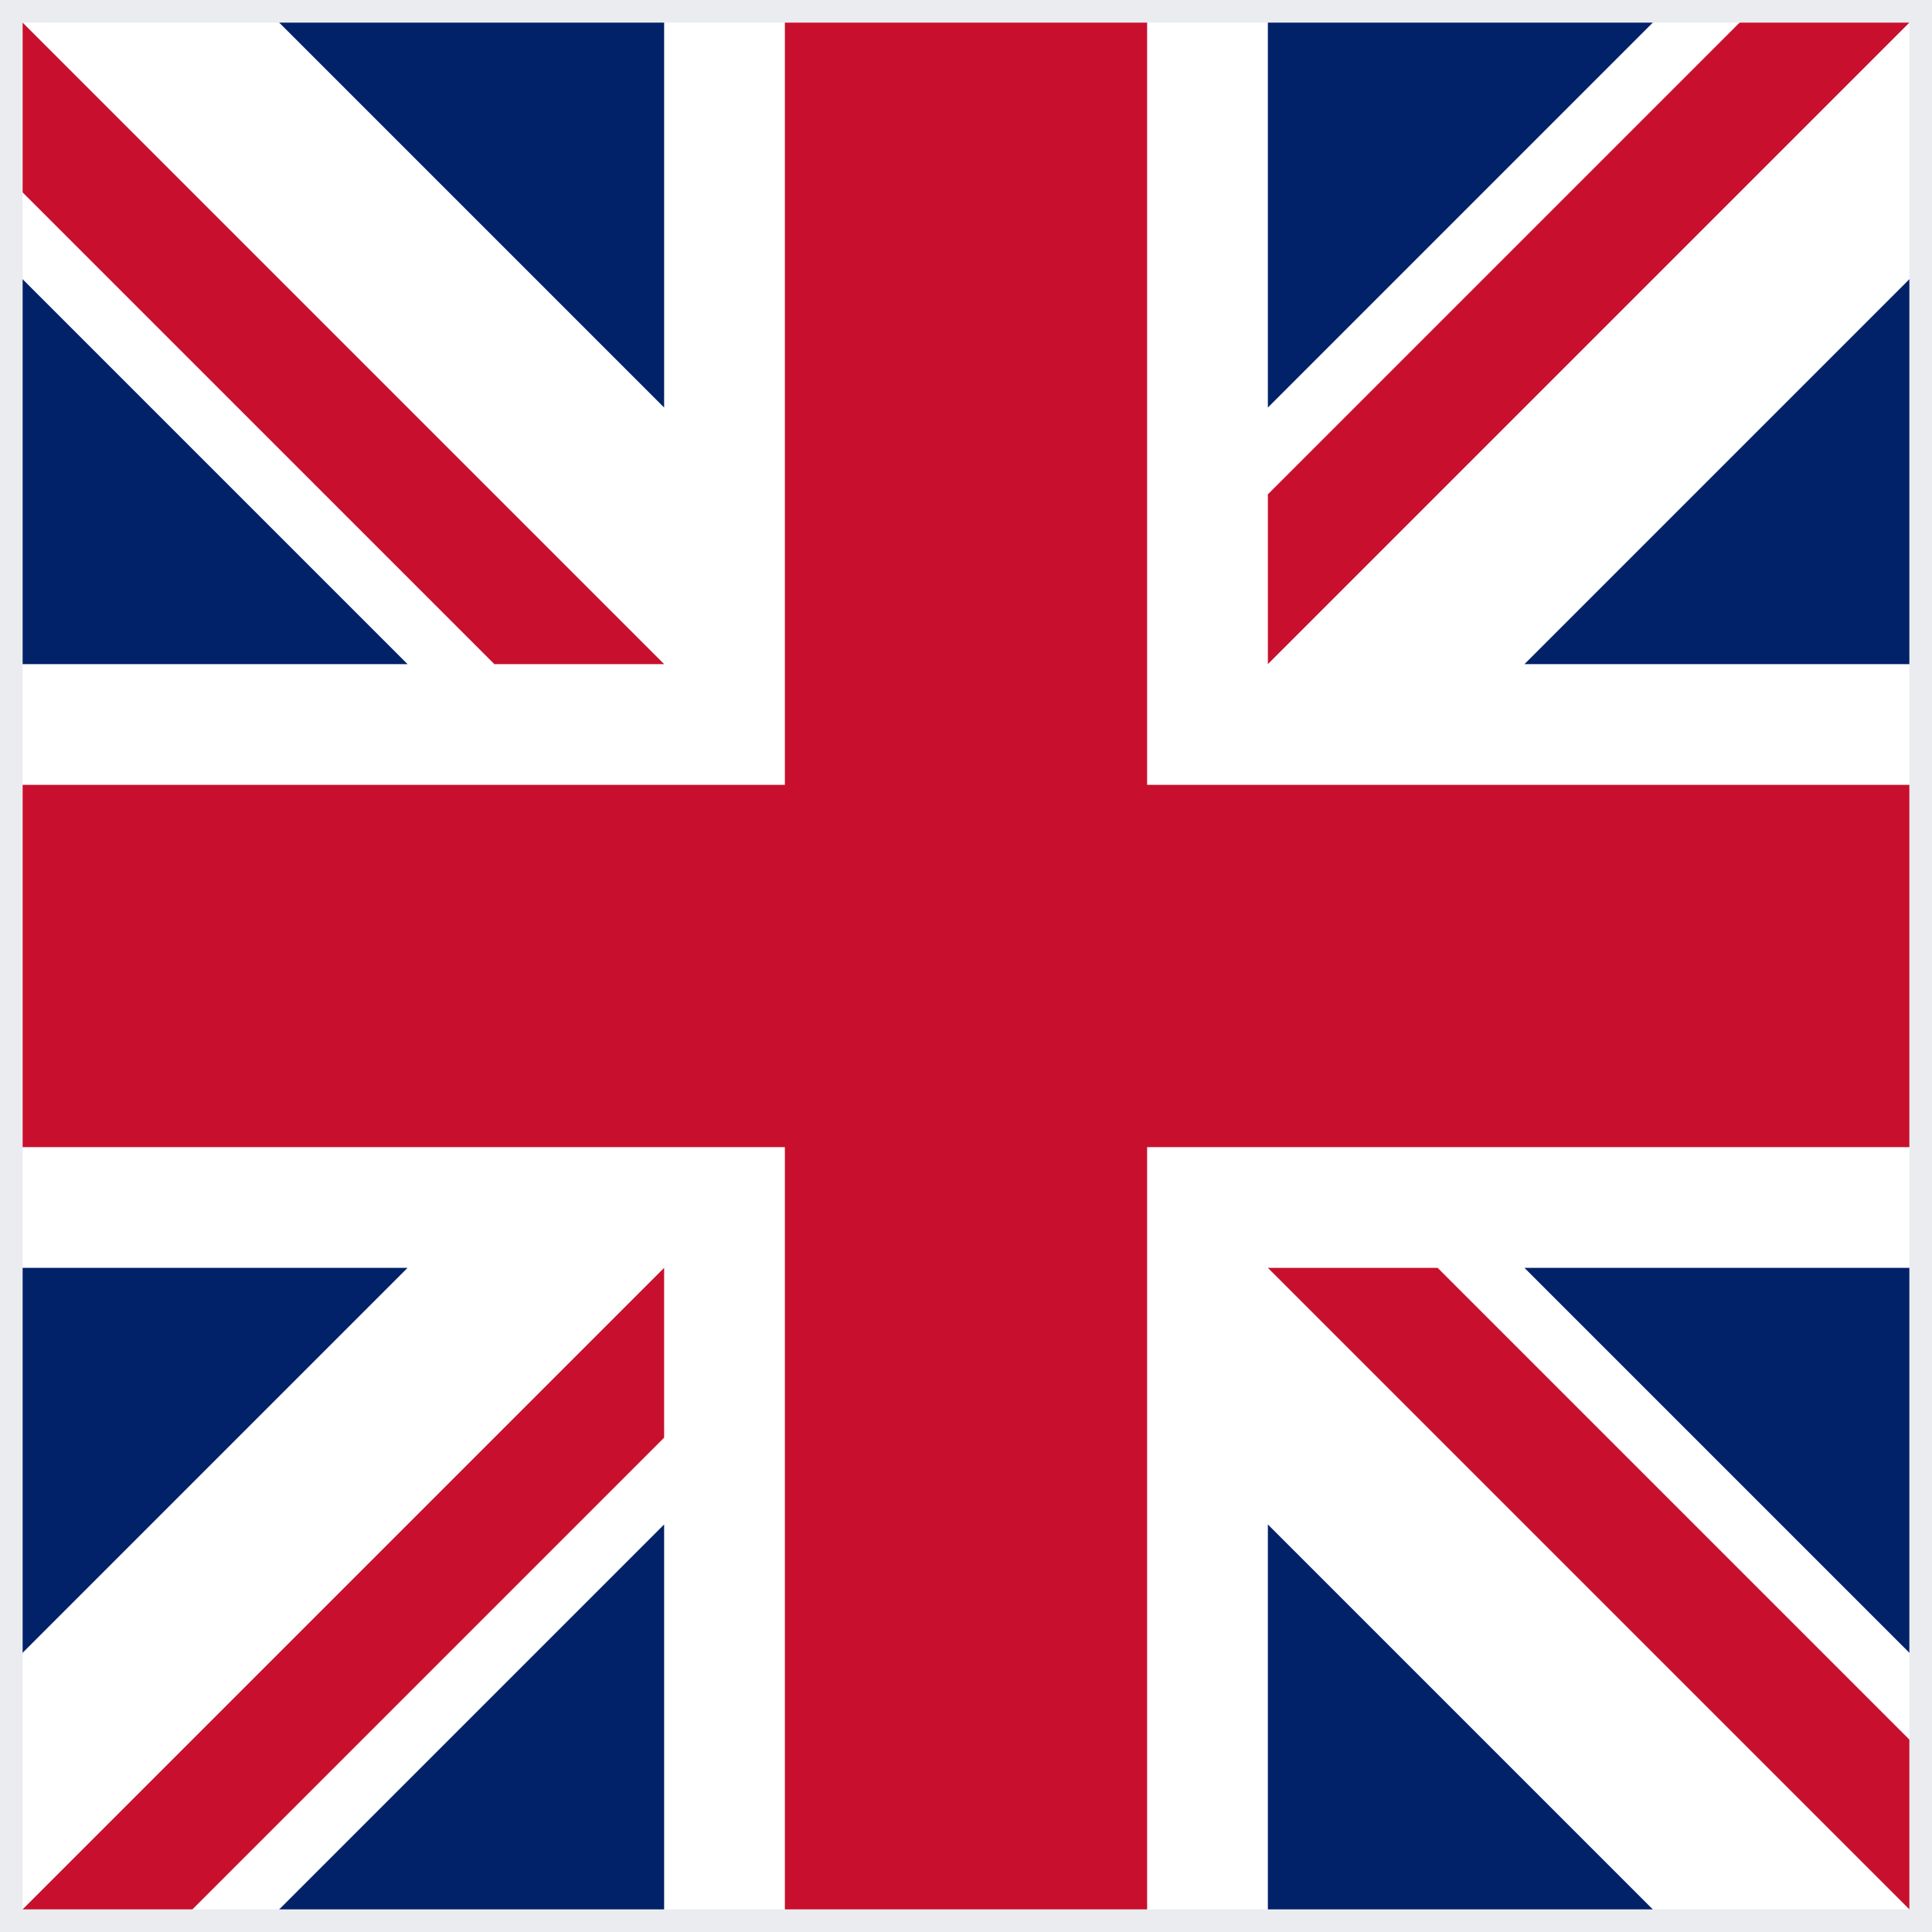
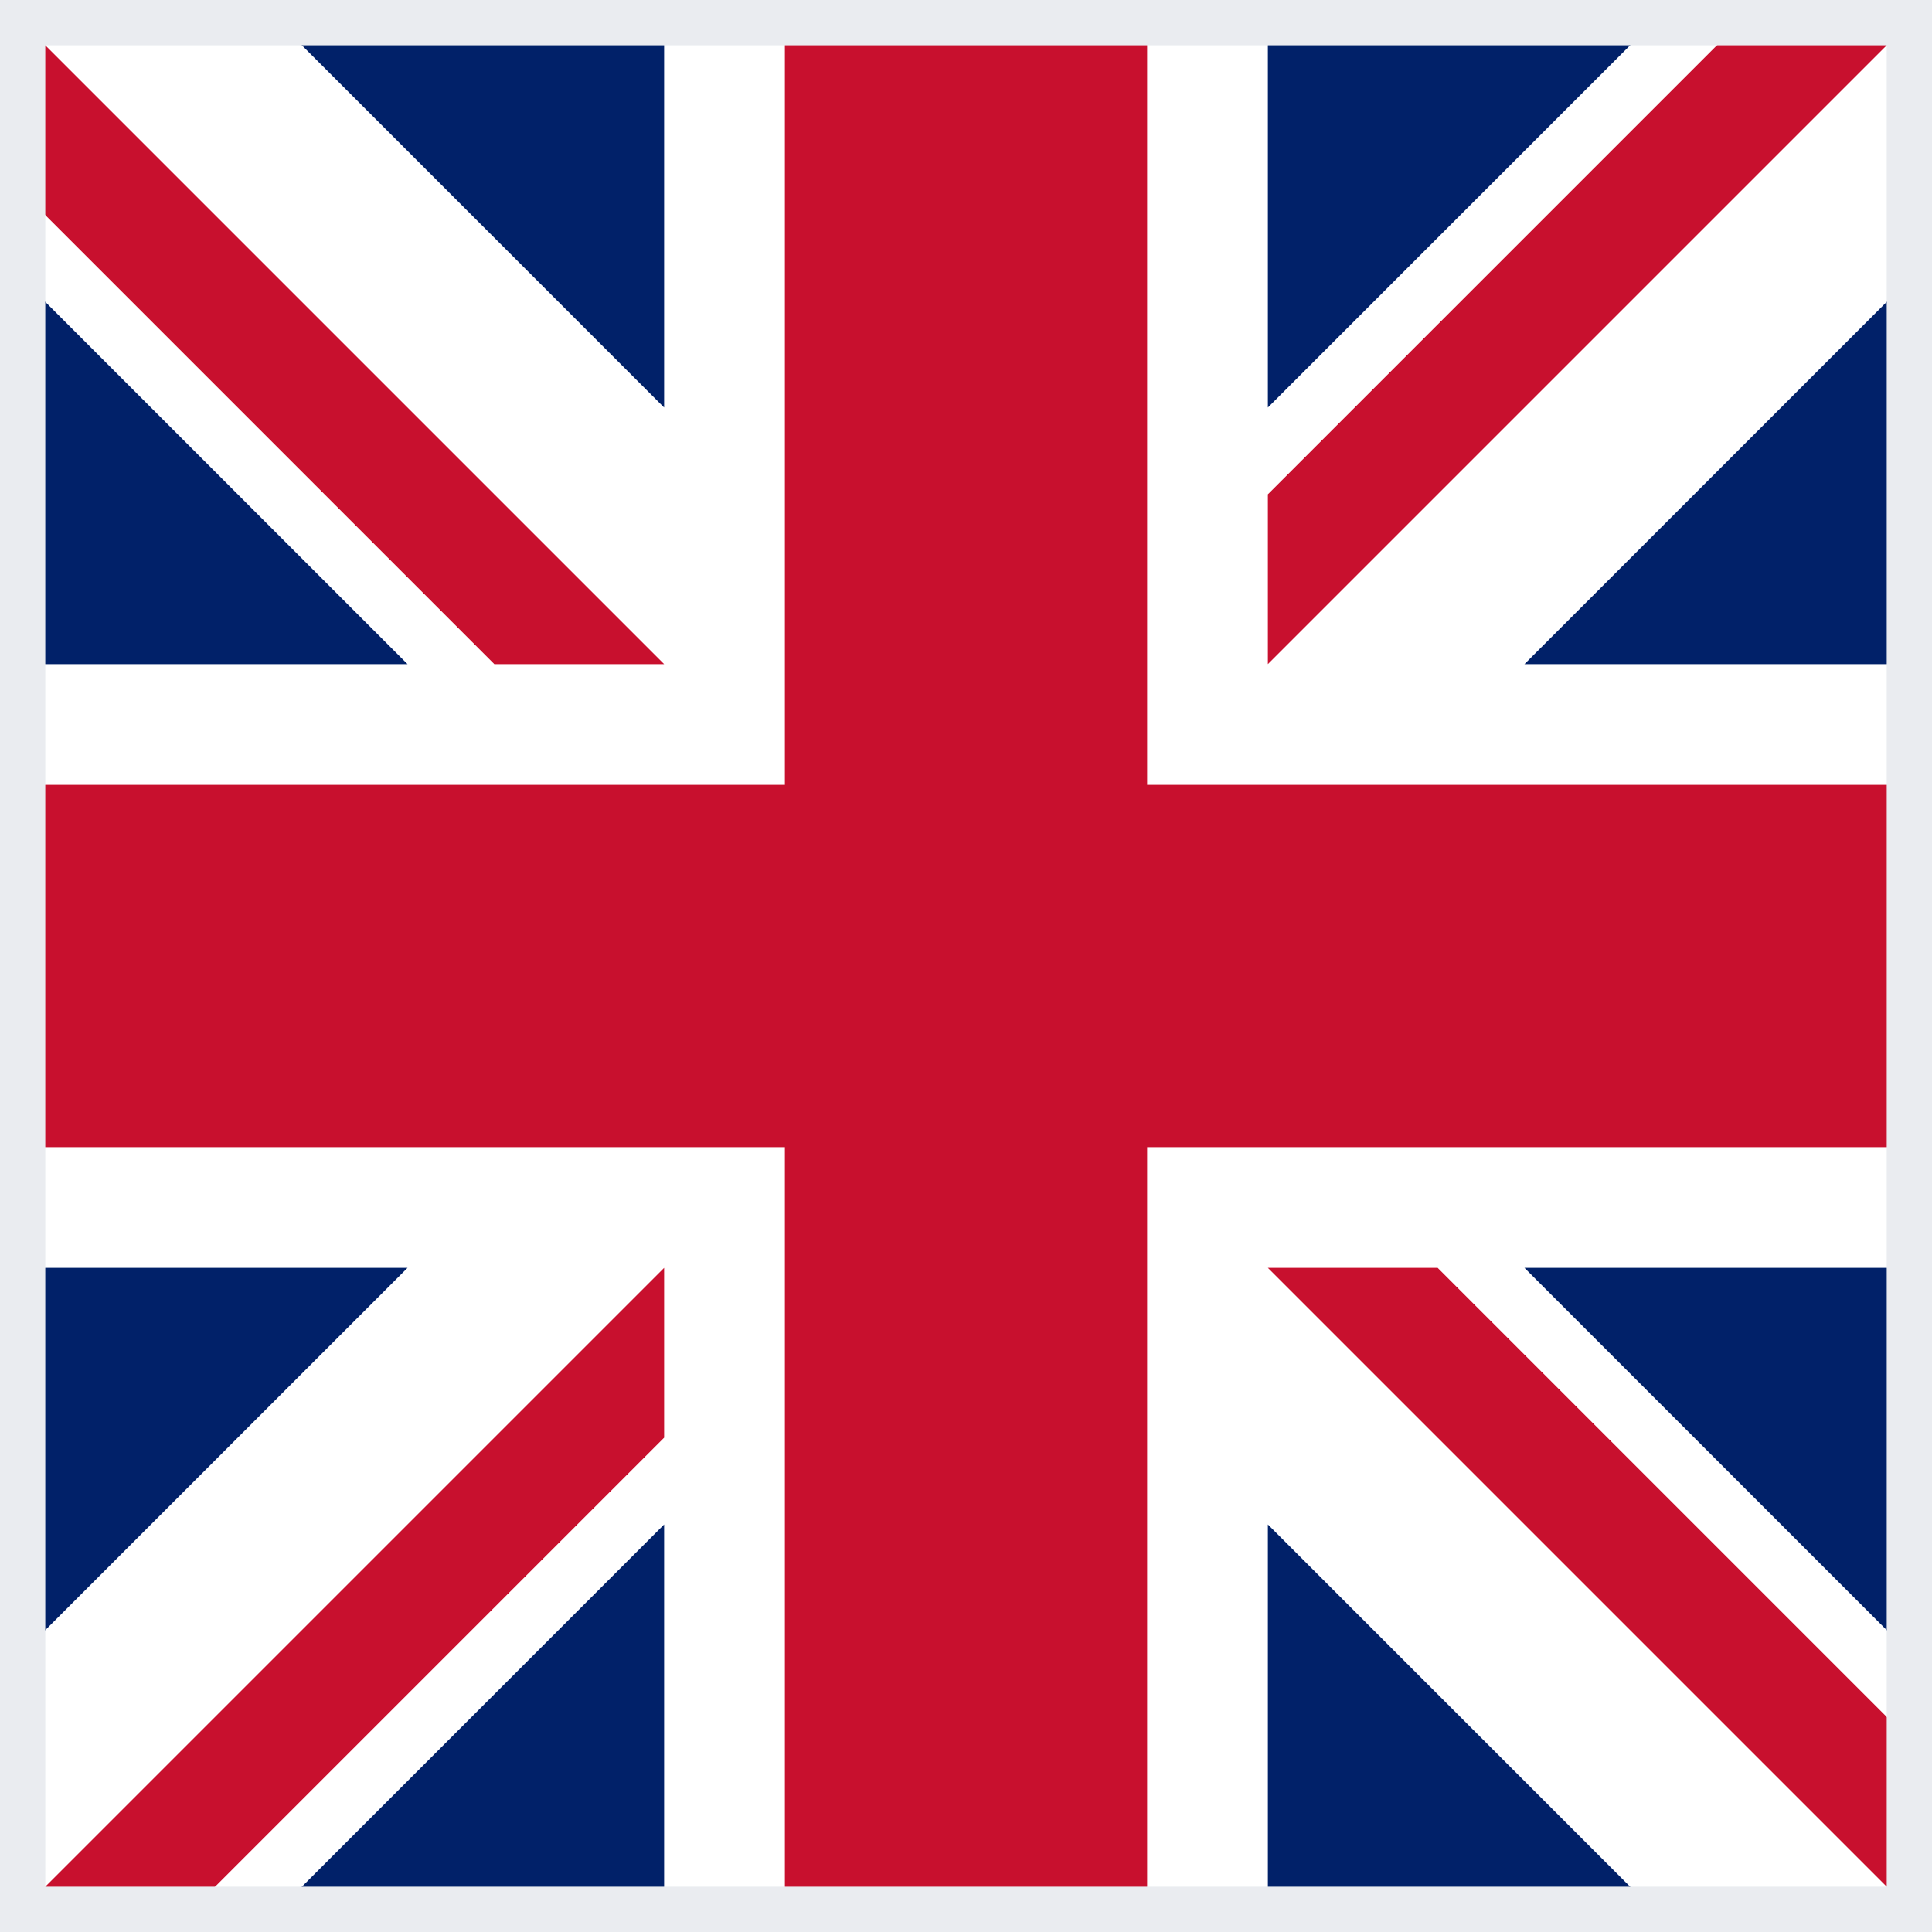
<svg xmlns="http://www.w3.org/2000/svg" width="512" height="512" viewBox="0 0 512 512">
  <path fill="#FFF" d="m0 0 8 22-8 23v23l32 54-32 54v32l32 48-32 48v32l32 54-32 54v68l22-8 23 8h23l54-32 54 32h32l48-32 48 32h32l54-32 54 32h68l-8-22 8-23v-23l-32-54 32-54v-32l-32-48 32-48v-32l-32-54 32-54V0l-22 8-23-8h-23l-54 32-54-32h-32l-48 32-48-32h-32l-54 32L68 0H0z" />
  <path fill="#012169" d="M336 0v108L444 0Zm176 68L404 176h108zM0 176h108L0 68ZM68 0l108 108V0Zm108 512V404L68 512ZM0 444l108-108H0Zm512-108H404l108 108Zm-68 176L336 404v108z" />
  <path fill="#C8102E" d="M0 0v45l131 131h45L0 0zm208 0v208H0v96h208v208h96V304h208v-96H304V0h-96zm259 0L336 131v45L512 0h-45zM176 336 0 512h45l131-131v-45zm160 0 176 176v-45L381 336h-45z" />
-   <rect x="3" y="3" width="506" height="506" fill="none" stroke="#eaecf0" stroke-width="6" />
+   <rect x="6" y="6" width="500" height="500" fill="none" stroke="#eaecf0" stroke-width="12" />
</svg>
